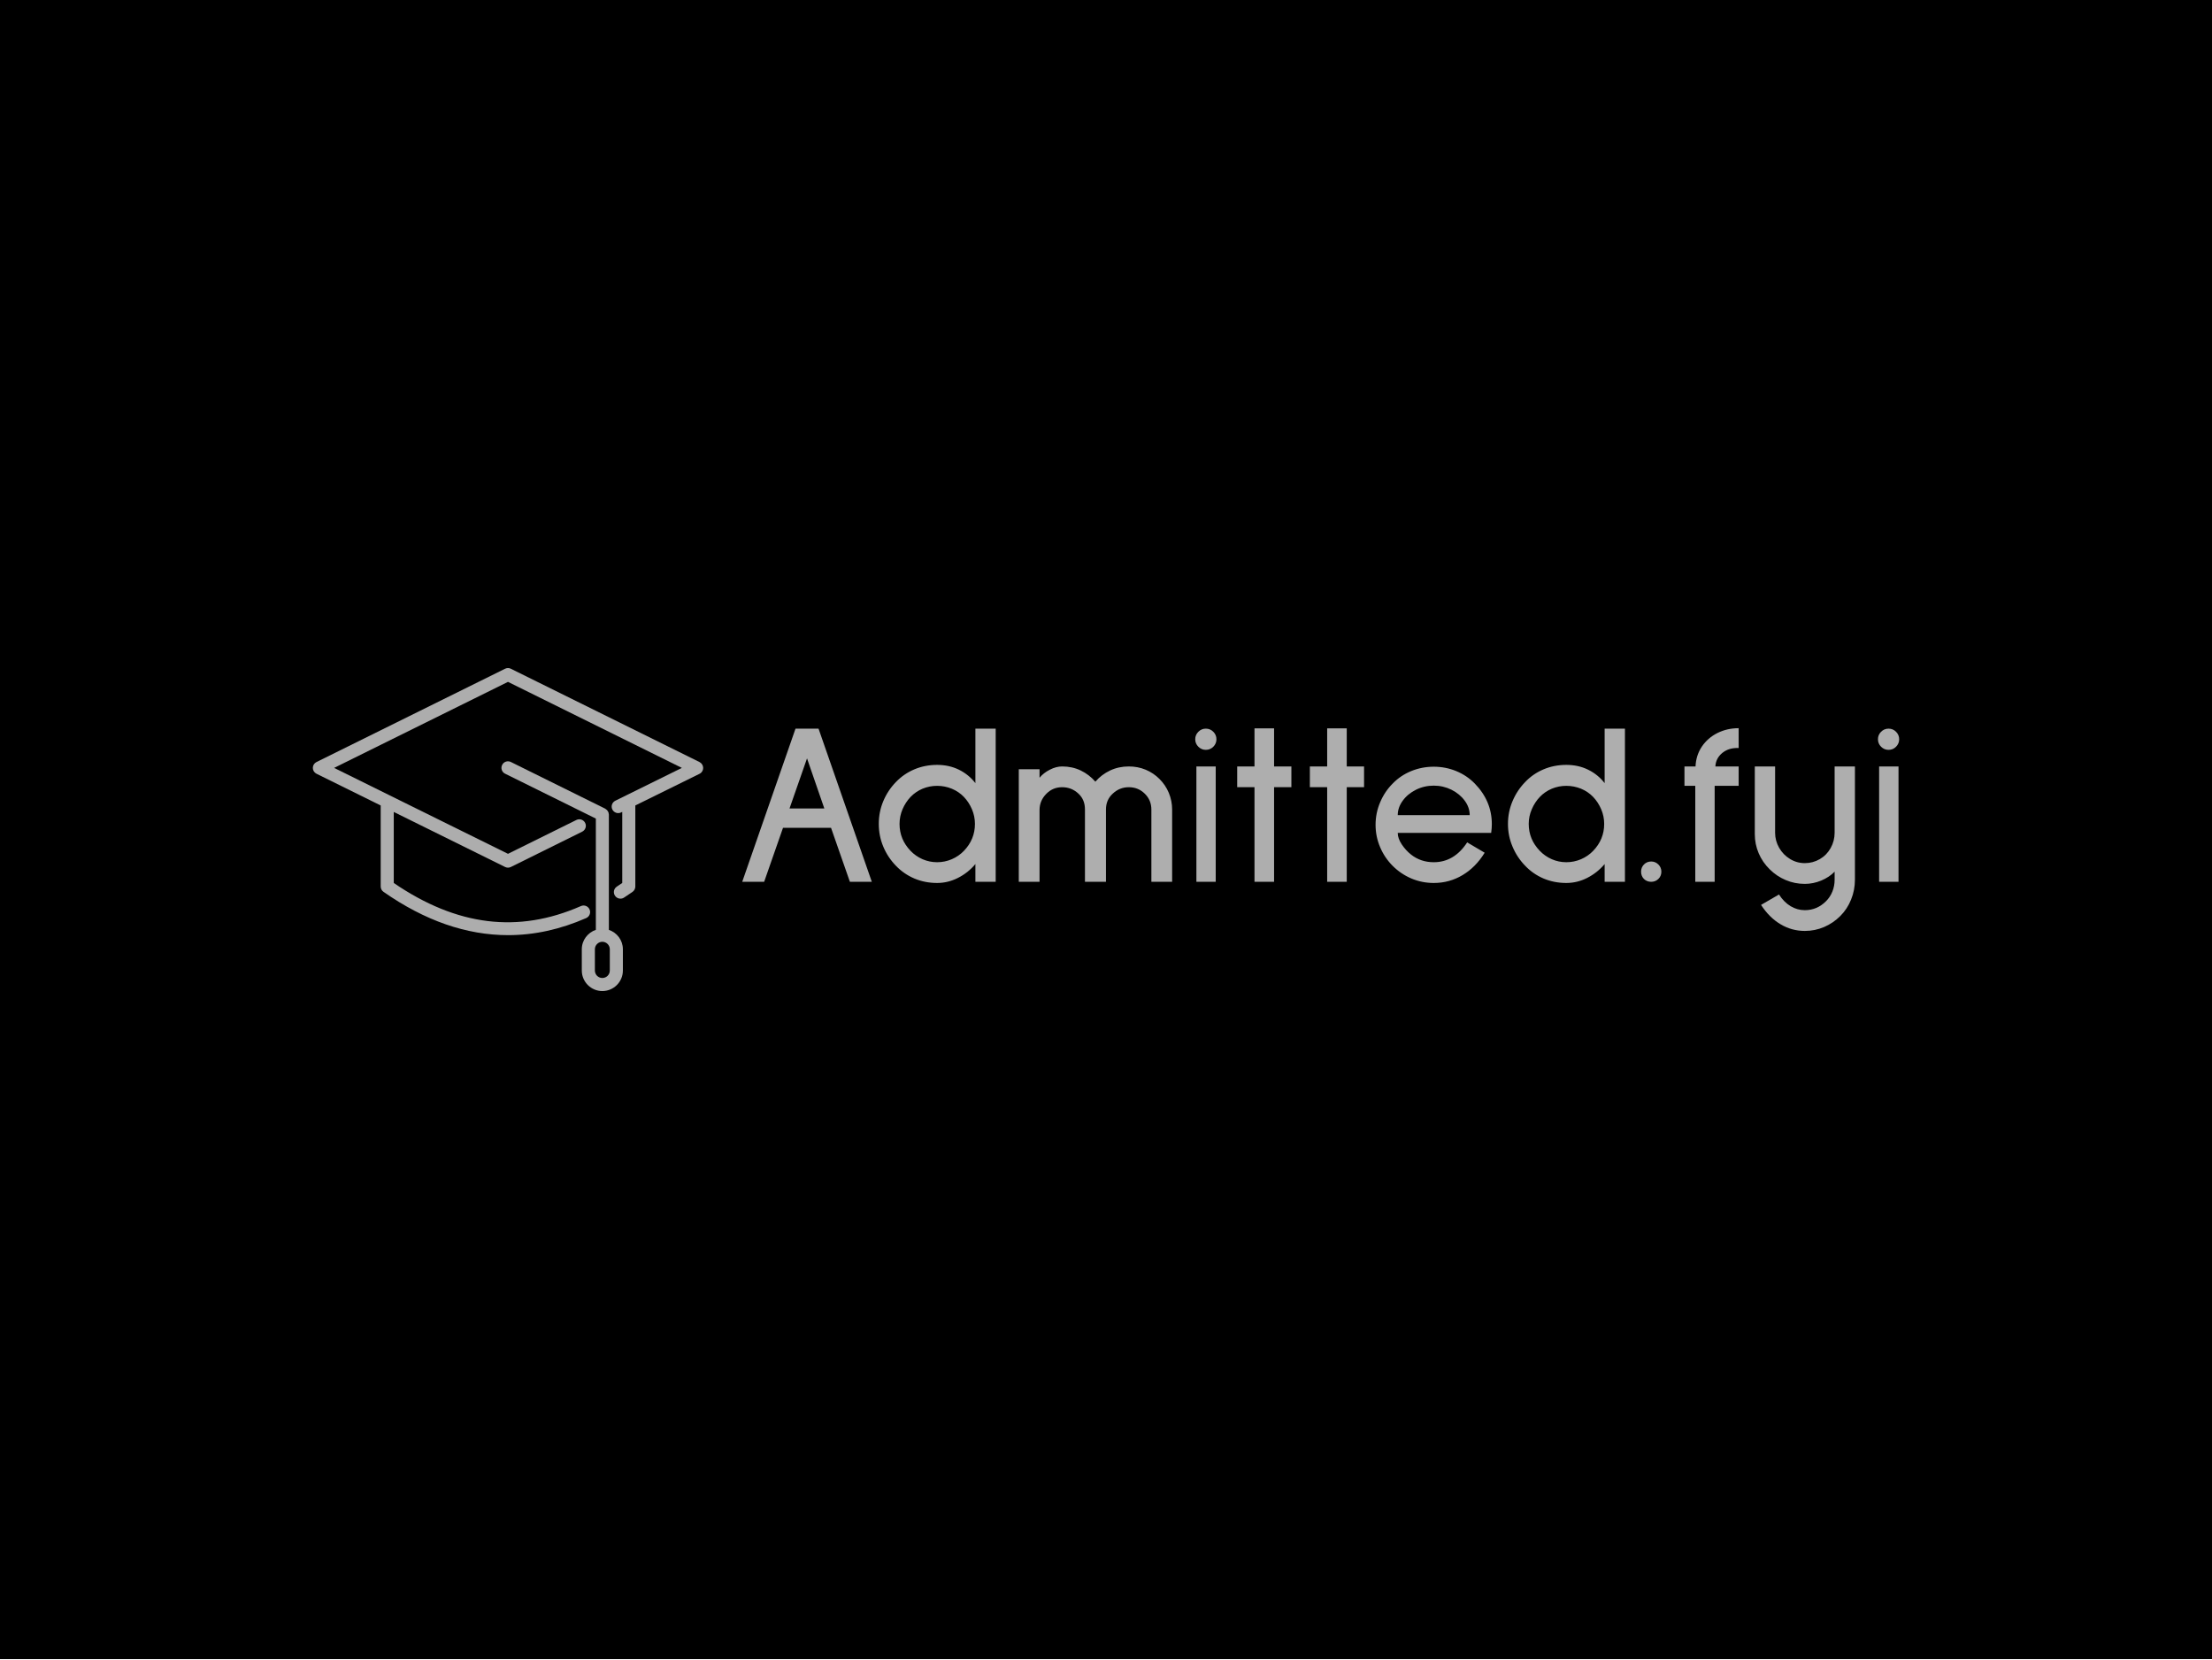
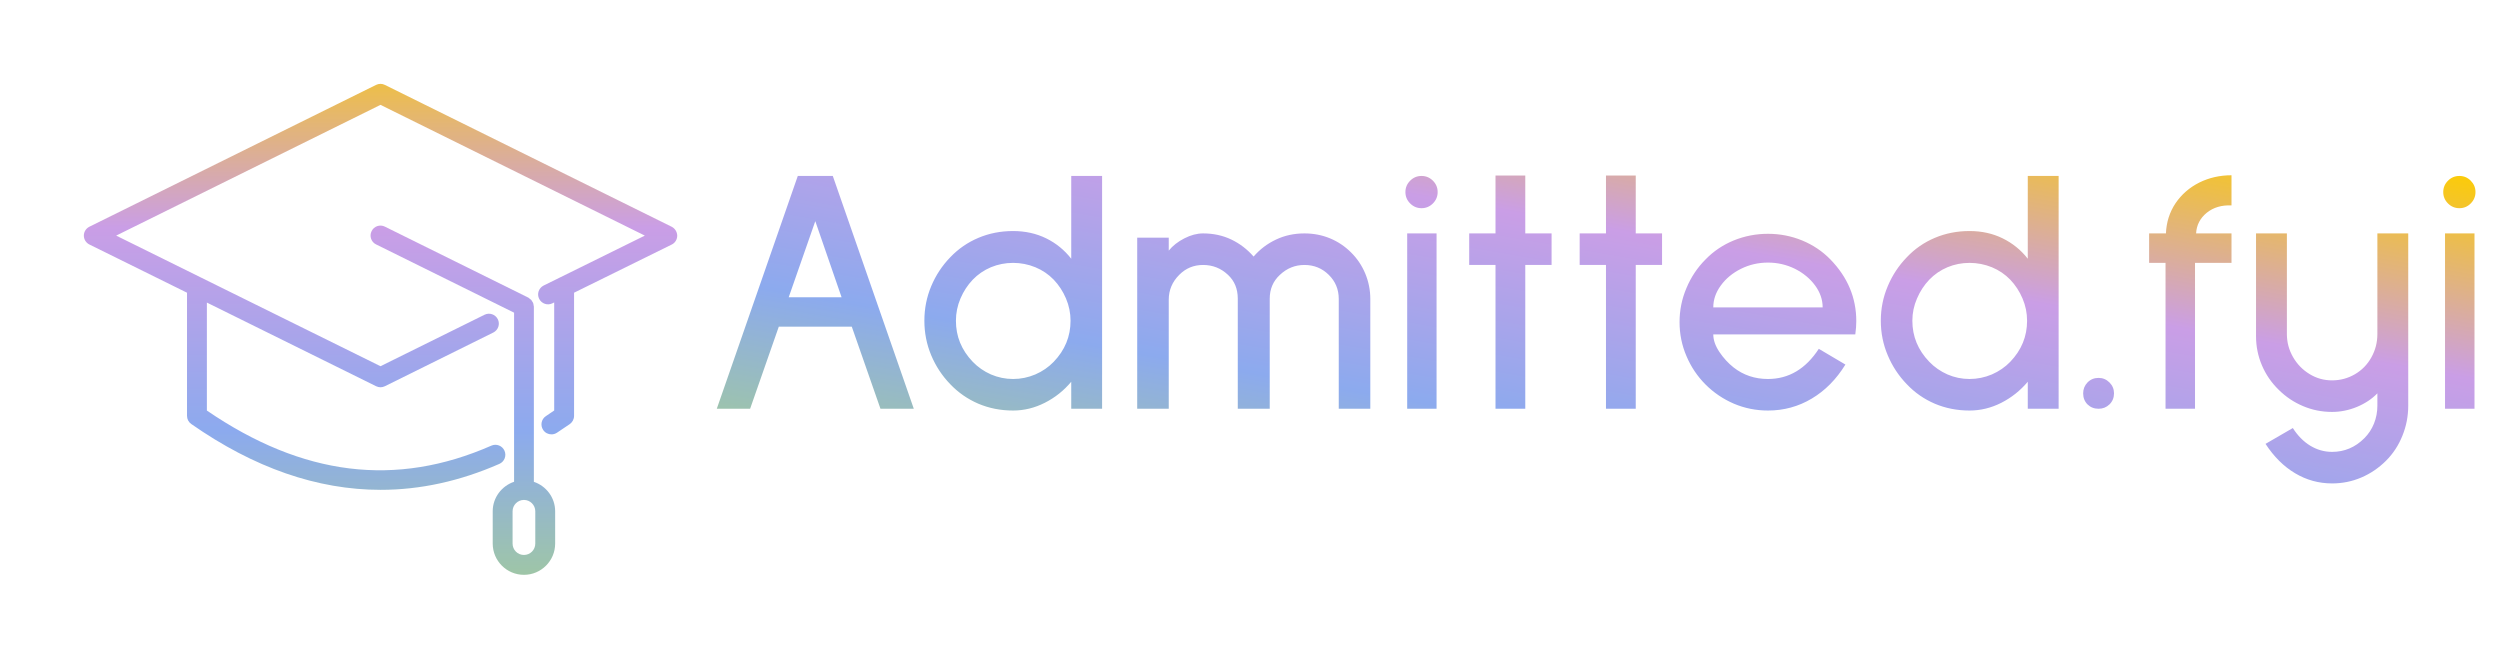
- <svg xmlns="http://www.w3.org/2000/svg" version="1.0" width="2400" height="1800">
-   <rect x="0" y="0" width="100%" height="100%" fill="#000000" fill-opacity="1" />
-   <svg version="1.0" x="0" y="0" width="2400" height="1800" viewBox="0 0 340 250" preserveAspectRatio="xMidYMid meet" color-interpolation-filters="sRGB">
+ <svg xmlns="http://www.w3.org/2000/svg" version="1.0" x="0" y="0" width="2400" height="632.335" viewBox="40.607 91.699 252.787 66.602" preserveAspectRatio="xMidYMid meet" color-interpolation-filters="sRGB">
+   <g>
    <defs>
      <linearGradient id="92" x1="0%" y1="0%" x2="100%" y2="0%">
        <stop offset="0%" stop-color="#fa71cd" />
        <stop offset="100%" stop-color="#9b59b6" />
      </linearGradient>
      <linearGradient id="93" x1="0%" y1="0%" x2="100%" y2="0%">
        <stop offset="0%" stop-color="#f9d423" />
        <stop offset="100%" stop-color="#f83600" />
      </linearGradient>
      <linearGradient id="94" x1="0%" y1="0%" x2="100%" y2="0%">
        <stop offset="0%" stop-color="#0064d2" />
        <stop offset="100%" stop-color="#1cb0f6" />
      </linearGradient>
      <linearGradient id="95" x1="0%" y1="0%" x2="100%" y2="0%">
        <stop offset="0%" stop-color="#f00978" />
        <stop offset="100%" stop-color="#3f51b1" />
      </linearGradient>
      <linearGradient id="96" x1="0%" y1="0%" x2="100%" y2="0%">
        <stop offset="0%" stop-color="#7873f5" />
        <stop offset="100%" stop-color="#ec77ab" />
      </linearGradient>
      <linearGradient id="97" x1="0%" y1="0%" x2="100%" y2="0%">
        <stop offset="0%" stop-color="#f9d423" />
        <stop offset="100%" stop-color="#e14fad" />
      </linearGradient>
      <linearGradient id="98" x1="0%" y1="0%" x2="100%" y2="0%">
        <stop offset="0%" stop-color="#009efd" />
        <stop offset="100%" stop-color="#2af598" />
      </linearGradient>
      <linearGradient id="99" x1="0%" y1="0%" x2="100%" y2="0%">
        <stop offset="0%" stop-color="#ffcc00" />
        <stop offset="100%" stop-color="#00b140" />
      </linearGradient>
      <linearGradient id="100" x1="0%" y1="0%" x2="100%" y2="0%">
        <stop offset="0%" stop-color="#d51007" />
        <stop offset="100%" stop-color="#ff8177" />
      </linearGradient>
      <linearGradient id="102" x1="0%" y1="0%" x2="100%" y2="0%">
        <stop offset="0%" stop-color="#a2b6df" />
        <stop offset="100%" stop-color="#0c3483" />
      </linearGradient>
      <linearGradient id="103" x1="0%" y1="0%" x2="100%" y2="0%">
        <stop offset="0%" stop-color="#7ac5d8" />
        <stop offset="100%" stop-color="#eea2a2" />
      </linearGradient>
      <linearGradient id="104" x1="0%" y1="0%" x2="100%" y2="0%">
        <stop offset="0%" stop-color="#00ecbc" />
        <stop offset="100%" stop-color="#007adf" />
      </linearGradient>
      <linearGradient id="105" x1="0%" y1="0%" x2="100%" y2="0%">
        <stop offset="0%" stop-color="#b88746" />
        <stop offset="100%" stop-color="#fdf5a6" />
      </linearGradient>
    </defs>
-     <g fill="#aeaeae" class="icon-text-wrapper icon-svg-group iconsvg" transform="translate(48.085,100.1771)">
-       <g class="iconsvg-imagesvg" transform="translate(0,0)">
+     <g fill="#C6D0F5" class="icon-text-wrapper icon-svg-group iconsvg" transform="translate(49.085,100.1771)">
+       <g class="iconsvg-imagesvg" transform="translate(0,0)" mask="url(#72da8fae-fe9e-4eaa-8439-1302cd5142c5)">
        <g>
-           <rect fill="#aeaeae" fill-opacity="0" stroke-width="2" x="0" y="0" width="60" height="49.646" class="image-rect" />
-           <svg filter="url(#colors3740009273)" x="0" y="0" width="60" height="49.646" filtersec="colorsf1844439091" class="image-svg-svg primary" style="overflow: visible;">
+           <rect fill="#C6D0F5" fill-opacity="0" stroke-width="2" x="0" y="0" width="60" height="49.646" class="image-rect" />
+           <svg filter="url(#colors431981961)" x="0" y="0" width="60" height="49.646" filtersec="colorsf5614624182" class="image-svg-svg primary" style="overflow: visible;">
            <svg version="1.1" x="0px" y="0px" viewBox="10 16.898 80.01 66.202" xml:space="preserve">
              <path d="M89.25,36.16L50.59,17.04c-0.37-0.19-0.81-0.19-1.19,0L10.75,36.16c-0.46,0.23-0.75,0.69-0.75,1.2  c0,0.51,0.29,0.97,0.75,1.2l13.16,6.5v16.6c0,0.44,0.21,0.85,0.57,1.1c8.47,5.92,17.01,8.88,25.54,8.88c5.35,0,10.69-1.17,16.01-3.5  c0.68-0.3,0.99-1.09,0.69-1.77c-0.3-0.68-1.09-0.99-1.77-0.69c-12.87,5.65-25.42,4.11-38.36-4.73V46.39l22.82,11.28  c0.19,0.09,0.39,0.14,0.59,0.14c0.2,0,0.41-0.05,0.59-0.14l14.62-7.24c0.66-0.33,0.94-1.13,0.61-1.79  c-0.33-0.66-1.13-0.94-1.79-0.61L50,54.97L25.81,43.02c-0.03-0.01-0.05-0.03-0.08-0.04l-11.37-5.62L50,19.73l35.64,17.63  l-13.64,6.73c-0.66,0.33-0.94,1.13-0.61,1.79c0.33,0.66,1.13,0.94,1.79,0.61l0.24-0.12v14.57L72.3,61.7  c-0.62,0.41-0.78,1.24-0.37,1.86c0.26,0.39,0.68,0.6,1.12,0.6c0.26,0,0.51-0.07,0.74-0.22l1.71-1.15c0.37-0.25,0.6-0.67,0.6-1.12  V45.06l13.16-6.49c0.46-0.22,0.75-0.69,0.75-1.2C90,36.86,89.71,36.39,89.25,36.16z" />
              <path d="M65.13,74.53v4.36c0,2.32,1.89,4.21,4.21,4.21c2.32,0,4.21-1.89,4.21-4.21v-4.36c0-1.85-1.21-3.41-2.87-3.97V46.93  c0-0.07-0.03-0.12-0.04-0.19c-0.01-0.1-0.02-0.19-0.06-0.29c-0.03-0.08-0.08-0.15-0.13-0.22c-0.04-0.07-0.08-0.15-0.14-0.21  c-0.07-0.07-0.15-0.12-0.23-0.18c-0.05-0.04-0.09-0.09-0.15-0.12l-19.34-9.57c-0.66-0.33-1.47-0.06-1.79,0.61  c-0.33,0.66-0.06,1.47,0.61,1.79l18.6,9.2v22.8C66.34,71.12,65.13,72.68,65.13,74.53z M69.34,73c0.84,0,1.53,0.69,1.53,1.53v4.36  c0,0.85-0.69,1.53-1.53,1.53c-0.85,0-1.53-0.69-1.53-1.53v-4.36C67.81,73.69,68.5,73,69.34,73z" />
            </svg>
          </svg>
          <defs>
-             <filter id="colors3740009273">
-               <feColorMatrix type="matrix" values="0 0 0 0 0.68  0 0 0 0 0.68  0 0 0 0 0.68  0 0 0 1 0" class="icon-feColorMatrix " />
+             <filter id="colors431981961">
+               <feColorMatrix type="matrix" values="0 0 0 0 0.559  0 0 0 0 0.254  0 0 0 0 0.254  0 0 0 1 0" class="icon-feColorMatrix " />
            </filter>
-             <filter id="colorsf1844439091">
+             <filter id="colorsf5614624182">
              <feColorMatrix type="matrix" values="0 0 0 0 0.996  0 0 0 0 0.996  0 0 0 0 0.996  0 0 0 1 0" class="icon-fecolormatrix" />
            </filter>
-             <filter id="colorsb3126930149">
+             <filter id="colorsb7360638644">
              <feColorMatrix type="matrix" values="0 0 0 0 0  0 0 0 0 0  0 0 0 0 0  0 0 0 1 0" class="icon-fecolormatrix" />
            </filter>
          </defs>
        </g>
+         <rect v-gra="id" width="72" height="61.646" transform="translate(-6, -6)" style="pointer-events:none;" fill="url(#sGlrjwqUHXT8fOtW8iv00)" />
      </g>
-       <g transform="translate(66,9.242929)">
-         <g fill-rule="" class="tp-name iconsvg-namesvg">
+       <g transform="translate(64,9.242929)">
+         <g fill-rule="" class="tp-name iconsvg-namesvg" fill="url(#90ff085e-cee3-4572-90ed-7c78d9f23916)">
          <g transform="scale(1)">
            <g>
              <path d="M21.34 0L17.97 0 15.07-8.3 7.69-8.3 4.79 0 1.42 0 9.61-23.54 13.15-23.54 21.34 0ZM14.04-11.27L11.38-18.97 8.69-11.27 14.04-11.27ZM40.38 0L37.26 0 37.26-2.73Q36.13-1.38 34.58-0.6 33.04 0.18 31.38 0.18L31.38 0.18Q29.5 0.18 27.87-0.51 26.24-1.21 25.03-2.48L25.03-2.48Q23.79-3.76 23.1-5.41 22.41-7.06 22.41-8.9L22.41-8.9Q22.41-10.74 23.1-12.39 23.79-14.04 25.03-15.32L25.03-15.32Q26.24-16.59 27.87-17.28 29.5-17.97 31.38-17.97L31.38-17.97Q33.22-17.97 34.73-17.23 36.23-16.49 37.26-15.17L37.26-15.17 37.26-23.54 40.38-23.54 40.38 0ZM31.38-14.75Q30.21-14.75 29.14-14.31 28.08-13.86 27.3-13.05L27.3-13.05Q26.52-12.23 26.06-11.15 25.6-10.07 25.6-8.9L25.6-8.9Q25.6-6.52 27.3-4.75L27.3-4.75Q28.08-3.94 29.14-3.47 30.21-3.01 31.38-3.01L31.38-3.01Q32.55-3.01 33.63-3.47 34.71-3.94 35.49-4.75L35.49-4.75Q37.19-6.52 37.19-8.9L37.19-8.9Q37.19-10.07 36.73-11.15 36.27-12.23 35.49-13.05L35.49-13.05Q34.71-13.86 33.63-14.31 32.55-14.75 31.38-14.75L31.38-14.75ZM67.5 0L64.31 0 64.31-11.1Q64.31-12.55 63.3-13.54 62.29-14.54 60.84-14.54L60.84-14.54Q59.42-14.54 58.36-13.54L58.36-13.54Q57.33-12.59 57.33-11.13L57.33-11.13 57.33 0 54.1 0 54.1-11.13Q54.1-12.62 53.11-13.54L53.11-13.54Q52.05-14.54 50.59-14.54L50.59-14.54Q49.17-14.54 48.18-13.54L48.18-13.54Q47.12-12.48 47.12-11.03L47.12-11.03 47.12 0 43.93 0 43.93-17.3 47.12-17.3 47.12-15.99Q47.72-16.73 48.7-17.23 49.67-17.73 50.59-17.73L50.59-17.73Q52.15-17.73 53.45-17.11 54.74-16.49 55.7-15.39L55.7-15.39Q56.65-16.49 57.97-17.11 59.28-17.73 60.84-17.73L60.84-17.73Q62.22-17.73 63.43-17.23 64.63-16.73 65.55-15.81L65.55-15.81Q66.48-14.89 66.99-13.67 67.5-12.44 67.5-11.1L67.5-11.1 67.5 0ZM72.68-20.28Q72.01-20.28 71.53-20.76 71.05-21.24 71.05-21.91L71.05-21.91Q71.05-22.58 71.53-23.06 72.01-23.54 72.68-23.54L72.68-23.54Q73.35-23.54 73.83-23.06 74.31-22.58 74.31-21.91L74.31-21.91Q74.31-21.24 73.83-20.76 73.35-20.28 72.68-20.28L72.68-20.28ZM74.2 0L71.23 0 71.23-17.73 74.2-17.73 74.2 0ZM85.83-14.54L83.17-14.54 83.17 0 80.16 0 80.16-14.54 77.5-14.54 77.5-17.73 80.16-17.73 80.16-23.58 83.17-23.58 83.17-17.73 85.83-17.73 85.83-14.54ZM97-14.54L94.34-14.54 94.34 0 91.33 0 91.33-14.54 88.67-14.54 88.67-17.73 91.33-17.73 91.33-23.58 94.34-23.58 94.34-17.73 97-17.73 97-14.54ZM116.54-7.52L102.18-7.52Q102.18-6.67 102.8-5.74 103.42-4.82 104.23-4.18L104.23-4.18Q105.72-3.01 107.71-3.01L107.71-3.01Q110.86-3.01 112.85-6.06L112.85-6.06 115.54-4.47Q114.16-2.23 112.14-1.03 110.12 0.18 107.71 0.18L107.71 0.18Q105.9 0.18 104.27-0.51 102.64-1.21 101.4-2.45L101.4-2.45Q100.16-3.69 99.47-5.32 98.77-6.95 98.77-8.76L98.77-8.76Q98.77-10.57 99.47-12.21 100.16-13.86 101.4-15.1L101.4-15.1Q102.6-16.34 104.25-17.02 105.9-17.69 107.71-17.69L107.71-17.69Q109.52-17.69 111.16-17.02 112.81-16.34 114.02-15.1L114.02-15.1Q116.64-12.41 116.64-8.86L116.64-8.86Q116.64-8.23 116.54-7.52L116.54-7.52ZM107.71-14.78Q106.25-14.78 104.98-14.15 103.7-13.51 102.94-12.46 102.18-11.42 102.18-10.25L102.18-10.25 113.24-10.25Q113.24-11.42 112.48-12.46 111.71-13.51 110.44-14.15 109.16-14.78 107.71-14.78L107.71-14.78ZM137.1 0L133.98 0 133.98-2.73Q132.84-1.38 131.3-0.6 129.76 0.18 128.09 0.18L128.09 0.18Q126.21 0.18 124.58-0.51 122.95-1.21 121.75-2.48L121.75-2.48Q120.51-3.76 119.82-5.41 119.12-7.06 119.12-8.9L119.12-8.9Q119.12-10.74 119.82-12.39 120.51-14.04 121.75-15.32L121.75-15.32Q122.95-16.59 124.58-17.28 126.21-17.97 128.09-17.97L128.09-17.97Q129.94-17.97 131.44-17.23 132.95-16.49 133.98-15.17L133.98-15.17 133.98-23.54 137.1-23.54 137.1 0ZM128.09-14.75Q126.92-14.75 125.86-14.31 124.8-13.86 124.02-13.05L124.02-13.05Q123.24-12.23 122.78-11.15 122.31-10.07 122.31-8.9L122.31-8.9Q122.31-6.52 124.02-4.75L124.02-4.75Q124.8-3.94 125.86-3.47 126.92-3.01 128.09-3.01L128.09-3.01Q129.26-3.01 130.35-3.47 131.43-3.94 132.21-4.75L132.21-4.75Q133.91-6.52 133.91-8.9L133.91-8.9Q133.91-10.07 133.45-11.15 132.99-12.23 132.21-13.05L132.21-13.05Q131.43-13.86 130.35-14.31 129.26-14.75 128.09-14.75L128.09-14.75ZM141.14 0Q140.47 0 140.02-0.44 139.58-0.89 139.58-1.56L139.58-1.56Q139.58-2.2 140.02-2.66 140.47-3.12 141.14-3.12L141.14-3.12Q141.78-3.12 142.24-2.66 142.7-2.2 142.7-1.56L142.7-1.56Q142.7-0.89 142.24-0.44 141.78 0 141.14 0L141.14 0ZM154.58-14.75L150.89-14.75 150.89 0 147.91 0 147.91-14.75 146.25-14.75 146.25-17.73 147.95-17.73Q148.02-19.43 148.92-20.78 149.83-22.12 151.32-22.87 152.81-23.61 154.58-23.61L154.58-23.61 154.58-20.56Q153.09-20.63 152.08-19.82 151.07-19 151-17.73L151-17.73 154.58-17.73 154.58-14.75ZM164.75 7.55Q162.73 7.55 161.01 6.52 159.29 5.5 158.02 3.55L158.02 3.55 160.78 1.95Q161.53 3.12 162.55 3.74 163.58 4.36 164.75 4.36L164.75 4.36Q166.63 4.36 168.01 2.98L168.01 2.98Q168.65 2.34 168.99 1.49 169.33 0.64 169.33-0.32L169.33-0.32 169.33-1.56Q168.51-0.71 167.27-0.19 166.03 0.32 164.75 0.32L164.75 0.32Q163.19 0.32 161.81-0.27 160.43-0.85 159.36-1.91L159.36-1.91Q158.26-2.98 157.66-4.38 157.06-5.78 157.06-7.34L157.06-7.34 157.06-17.73 160.18-17.73 160.18-7.55Q160.18-6.31 160.8-5.23 161.42-4.15 162.47-3.51 163.51-2.87 164.75-2.87L164.75-2.87Q165.99-2.87 167.06-3.49 168.12-4.11 168.72-5.19 169.33-6.28 169.33-7.55L169.33-7.55 169.33-17.73 172.45-17.73 172.45-0.32Q172.45 1.28 171.86 2.73 171.28 4.18 170.21 5.25L170.21 5.25Q169.11 6.35 167.71 6.95 166.31 7.55 164.75 7.55L164.75 7.55ZM177.62-20.28Q176.95-20.28 176.47-20.76 175.99-21.24 175.99-21.91L175.99-21.91Q175.99-22.58 176.47-23.06 176.95-23.54 177.62-23.54L177.62-23.54Q178.3-23.54 178.77-23.06 179.25-22.58 179.25-21.91L179.25-21.91Q179.25-21.24 178.77-20.76 178.3-20.28 177.62-20.28L177.62-20.28ZM179.15 0L176.17 0 176.17-17.73 179.15-17.73 179.15 0Z" transform="translate(-1.42, 23.61)" />
            </g>
          </g>
        </g>
      </g>
    </g>
-     <defs v-gra="od" />
-   </svg>
+     <defs v-gra="od">
+       <linearGradient x1="0" y1="1" x2="1" y2="0" id="90ff085e-cee3-4572-90ed-7c78d9f23916">
+         <stop offset="0%" stop-color="#a6d189" />
+         <stop offset="33.33%" stop-color="#8caaee" />
+         <stop offset="66.67%" stop-color="#ca9ee6" />
+         <stop offset="100%" stop-color="#fccc05" />
+       </linearGradient>
+       <filter id="42443b3f1de60f6b6fd3b6a9844b4764" filterUnits="objectBoundingBox">
+         <feColorMatrix type="matrix" values="0 0 0 0 0.996  0 0 0 0 0.996  0 0 0 0 0.996  0 0 0 1 0" />
+       </filter>
+     </defs>
+     <defs v-gra="id">
+       <filter id="d3cad3ef-9ae0-43e3-b4c6-a52a7094ec4e" filterUnits="userSpaceOnUse">
+         <feColorMatrix type="matrix" values="0 0 0 0 0.996  0 0 0 0 0.996  0 0 0 0 0.996  0 0 0 1 0" />
+       </filter>
+       <linearGradient x1="0" y1="1" x2="0" y2="0" id="sGlrjwqUHXT8fOtW8iv00">
+         <stop offset="0%" stop-color="#a6d189" />
+         <stop offset="33.33%" stop-color="#8caaee" />
+         <stop offset="66.67%" stop-color="#ca9ee6" />
+         <stop offset="100%" stop-color="#fccc05" />
+       </linearGradient>
+       <filter id="42443b3f1de60f6b6fd3b6a9844b4764" filterUnits="objectBoundingBox">
+         <feColorMatrix type="matrix" values="0 0 0 0 0.996  0 0 0 0 0.996  0 0 0 0 0.996  0 0 0 1 0" />
+       </filter>
+     </defs>
+     <mask v-gra="im" id="72da8fae-fe9e-4eaa-8439-1302cd5142c5">
+       <g class="iconsvg-imagesvg" filter="url(#d3cad3ef-9ae0-43e3-b4c6-a52a7094ec4e)">
+         <g>
+           <rect fill="#C6D0F5" fill-opacity="0" stroke-width="2" x="0" y="0" width="60" height="49.646" class="image-rect" />
+           <svg x="0" y="0" width="60" height="49.646" filtersec="colorsf5614624182" class="image-svg-svg primary" style="overflow: visible;">
+             <svg version="1.1" x="0px" y="0px" viewBox="10 16.898 80.01 66.202" xml:space="preserve">
+               <path d="M89.25,36.16L50.59,17.04c-0.37-0.19-0.81-0.19-1.19,0L10.75,36.16c-0.46,0.23-0.75,0.69-0.75,1.2  c0,0.51,0.29,0.97,0.75,1.2l13.16,6.5v16.6c0,0.44,0.21,0.85,0.57,1.1c8.47,5.92,17.01,8.88,25.54,8.88c5.35,0,10.69-1.17,16.01-3.5  c0.68-0.3,0.99-1.09,0.69-1.77c-0.3-0.68-1.09-0.99-1.77-0.69c-12.87,5.65-25.42,4.11-38.36-4.73V46.39l22.82,11.28  c0.19,0.09,0.39,0.14,0.59,0.14c0.2,0,0.41-0.05,0.59-0.14l14.62-7.24c0.66-0.33,0.94-1.13,0.61-1.79  c-0.33-0.66-1.13-0.94-1.79-0.61L50,54.97L25.81,43.02c-0.03-0.01-0.05-0.03-0.08-0.04l-11.37-5.62L50,19.73l35.64,17.63  l-13.64,6.73c-0.66,0.33-0.94,1.13-0.61,1.79c0.33,0.66,1.13,0.94,1.79,0.61l0.24-0.12v14.57L72.3,61.7  c-0.62,0.41-0.78,1.24-0.37,1.86c0.26,0.39,0.68,0.6,1.12,0.6c0.26,0,0.51-0.07,0.74-0.22l1.71-1.15c0.37-0.25,0.6-0.67,0.6-1.12  V45.06l13.16-6.49c0.46-0.22,0.75-0.69,0.75-1.2C90,36.86,89.71,36.39,89.25,36.16z" />
+               <path d="M65.13,74.53v4.36c0,2.32,1.89,4.21,4.21,4.21c2.32,0,4.21-1.89,4.21-4.21v-4.36c0-1.85-1.21-3.41-2.87-3.97V46.93  c0-0.07-0.03-0.12-0.04-0.19c-0.01-0.1-0.02-0.19-0.06-0.29c-0.03-0.08-0.08-0.15-0.13-0.22c-0.04-0.07-0.08-0.15-0.14-0.21  c-0.07-0.07-0.15-0.12-0.23-0.18c-0.05-0.04-0.09-0.09-0.15-0.12l-19.34-9.57c-0.66-0.33-1.47-0.06-1.79,0.61  c-0.33,0.66-0.06,1.47,0.61,1.79l18.6,9.2v22.8C66.34,71.12,65.13,72.68,65.13,74.53z M69.34,73c0.84,0,1.53,0.69,1.53,1.53v4.36  c0,0.85-0.69,1.53-1.53,1.53c-0.85,0-1.53-0.69-1.53-1.53v-4.36C67.81,73.69,68.5,73,69.34,73z" />
+             </svg>
+           </svg>
+           <defs>
+             <filter id="colors431981961">
+               <feColorMatrix type="matrix" values="0 0 0 0 0.559  0 0 0 0 0.254  0 0 0 0 0.254  0 0 0 1 0" class="icon-fecolormatrix" />
+             </filter>
+             <filter id="colorsf5614624182">
+               <feColorMatrix type="matrix" values="0 0 0 0 0.996  0 0 0 0 0.996  0 0 0 0 0.996  0 0 0 1 0" class="icon-fecolormatrix" />
+             </filter>
+             <filter id="colorsb7360638644">
+               <feColorMatrix type="matrix" values="0 0 0 0 0  0 0 0 0 0  0 0 0 0 0  0 0 0 1 0" class="icon-fecolormatrix" />
+             </filter>
+           </defs>
+         </g>
+       </g>
+     </mask>
+   </g>
</svg>
